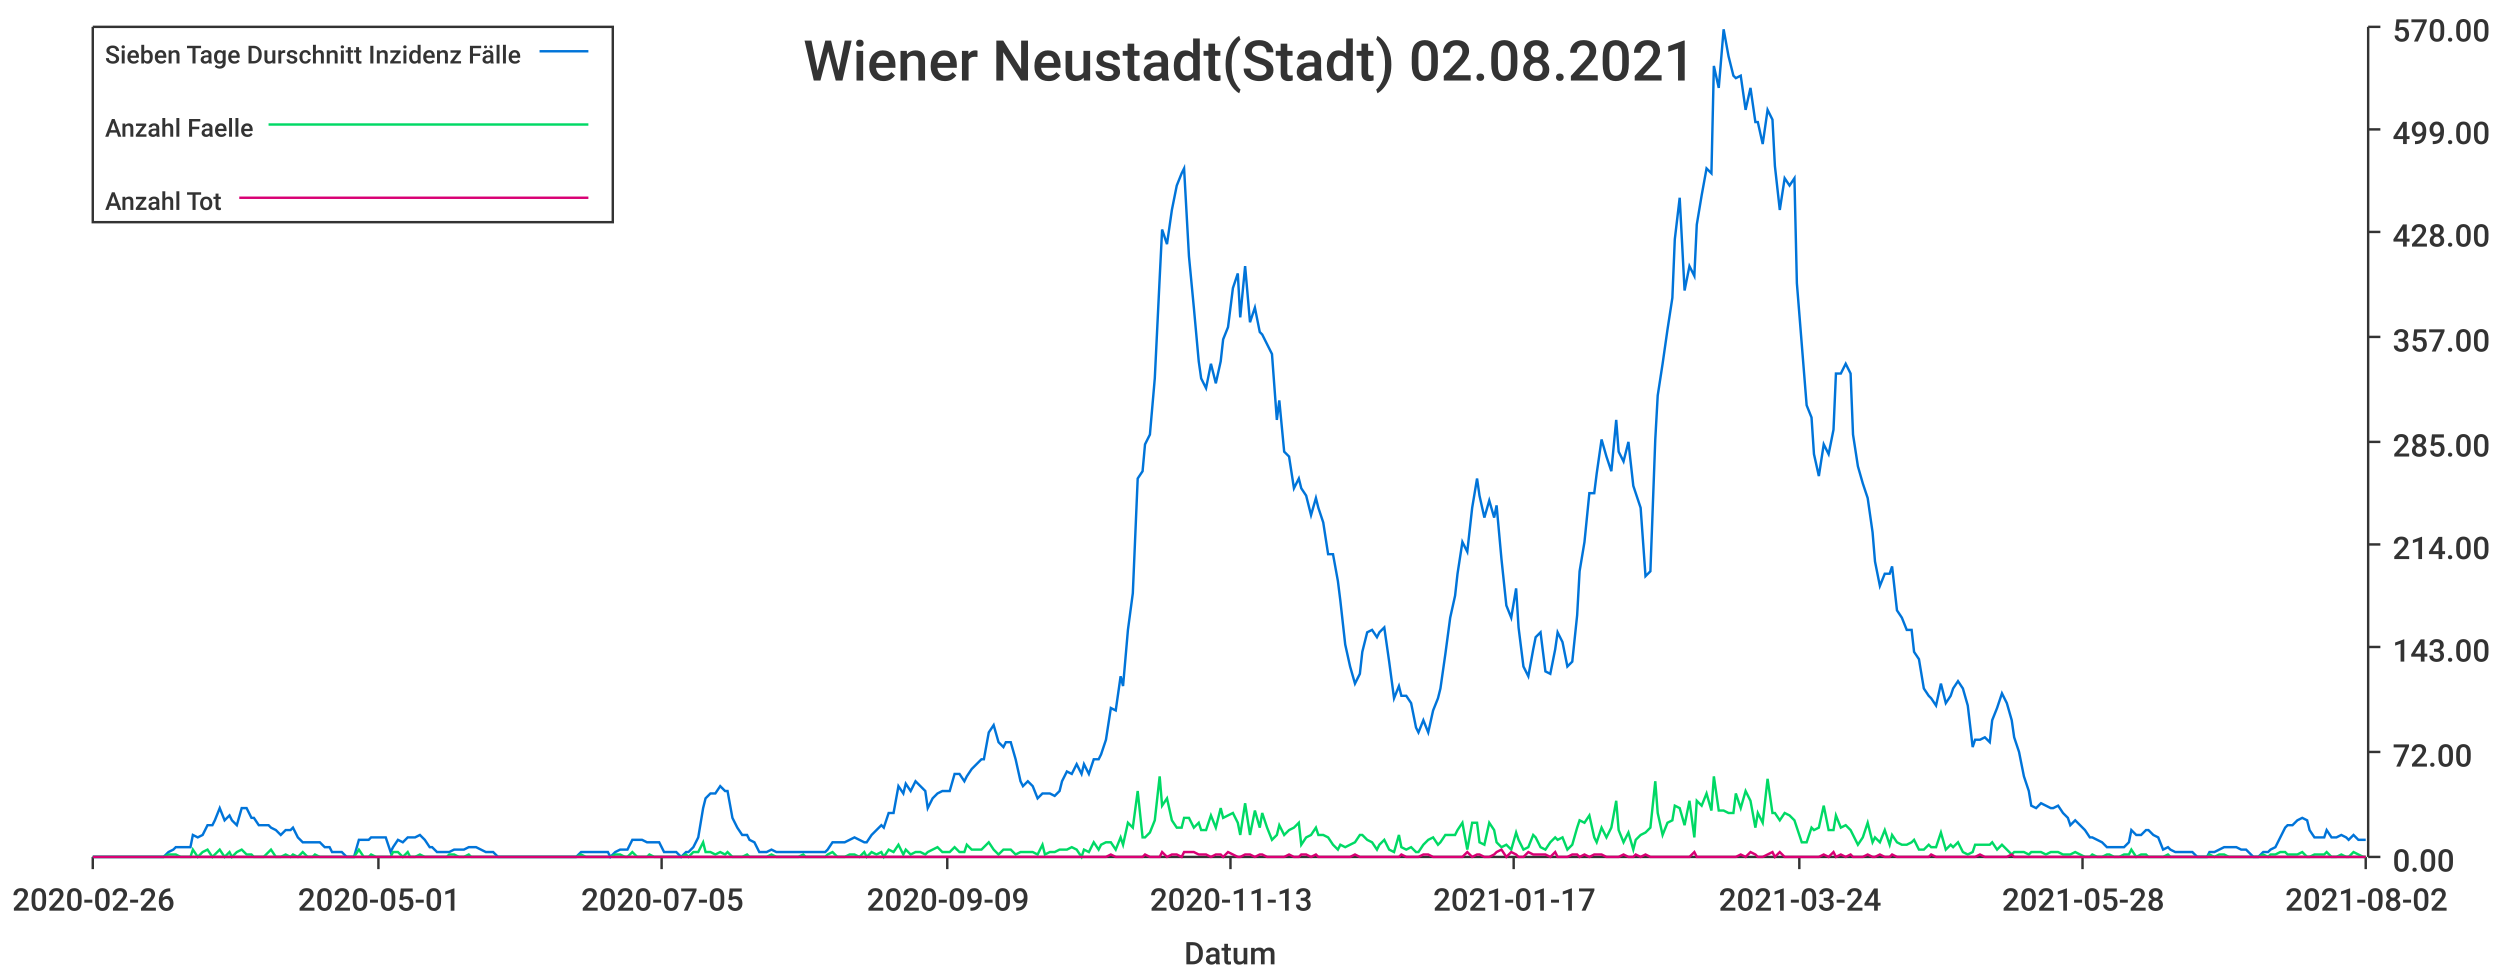
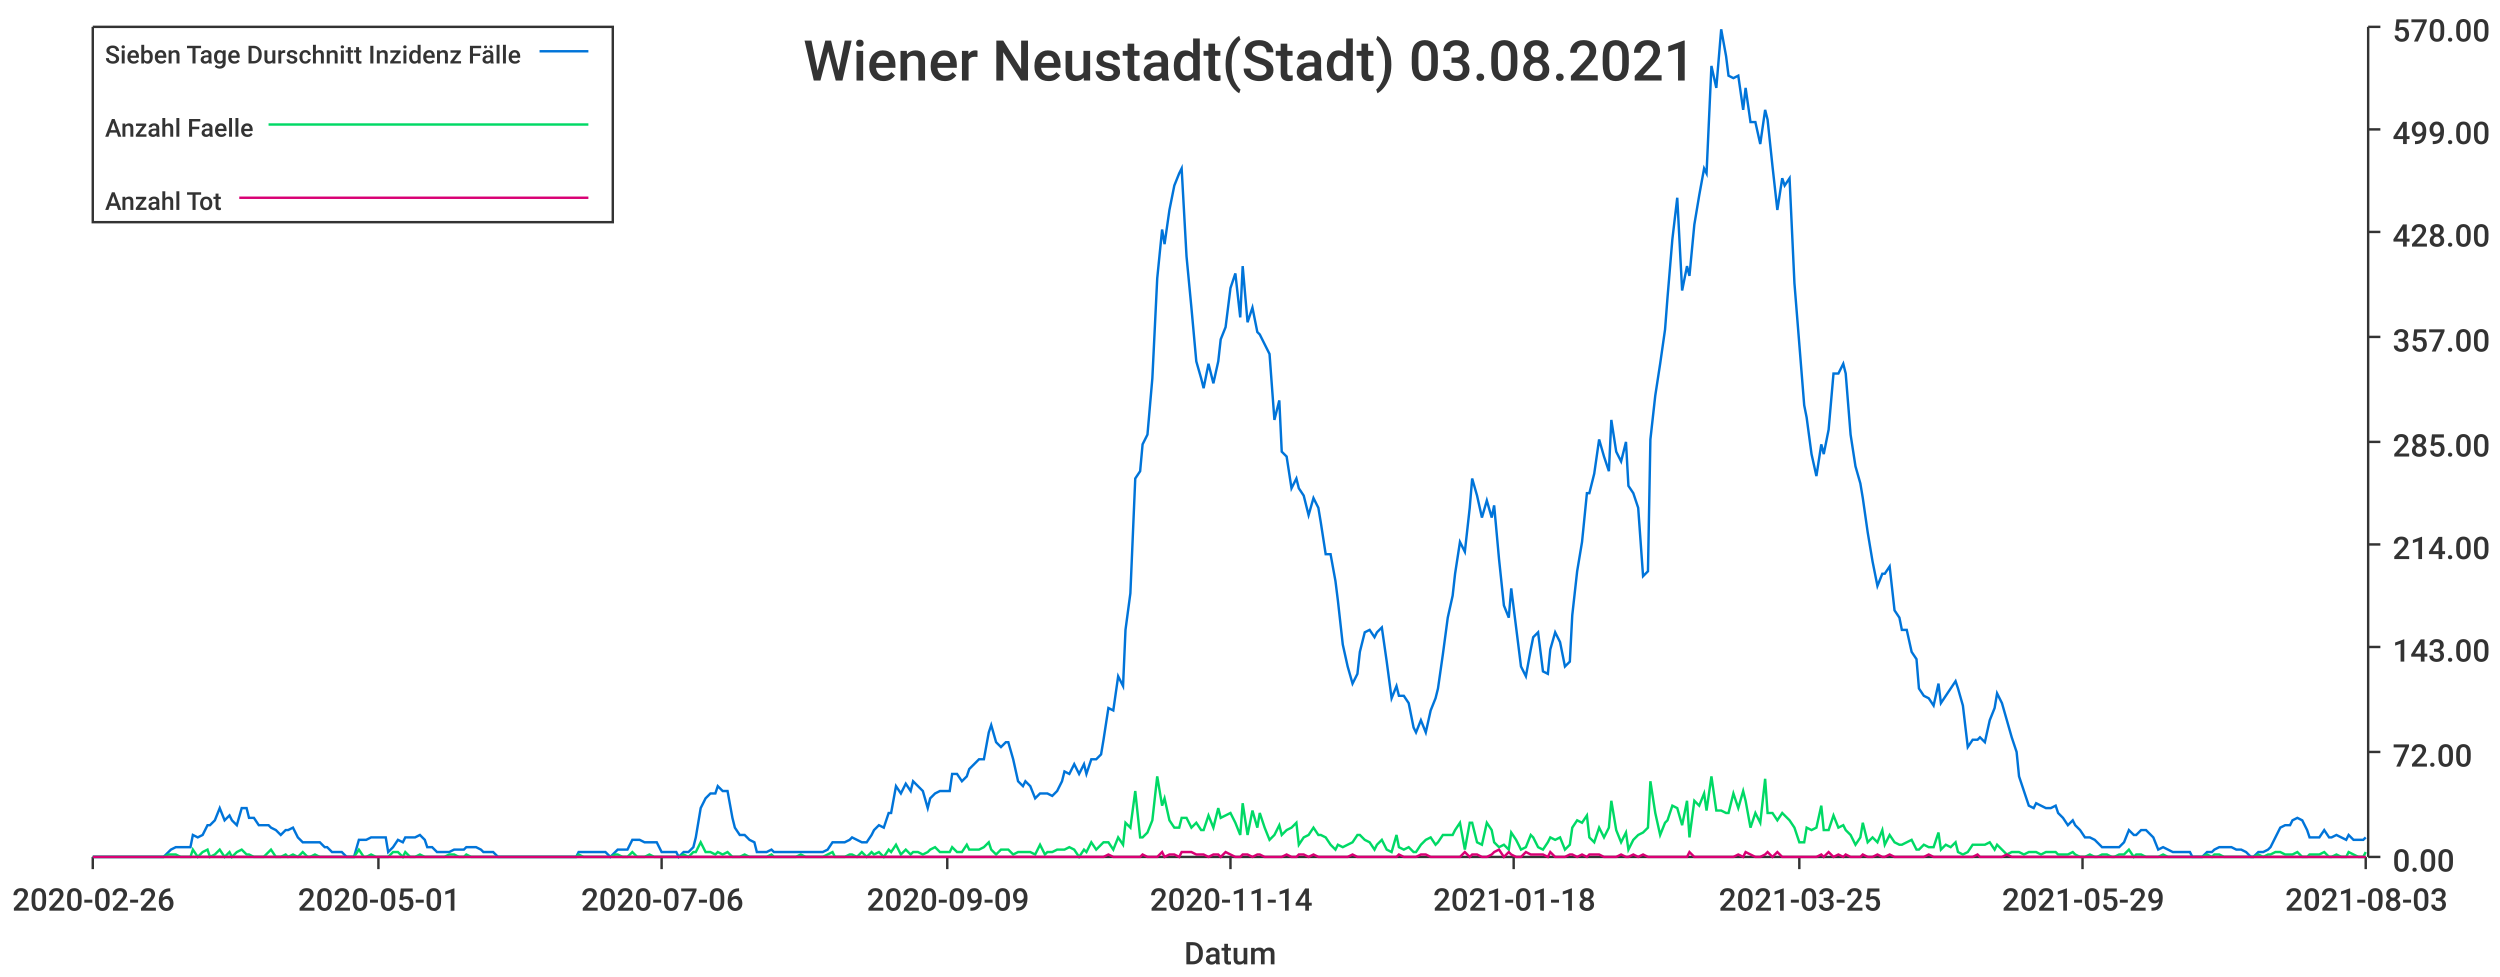
<svg xmlns="http://www.w3.org/2000/svg" width="1024" height="400">\n<path d="M 0 0 L 1024 0 L 1024 400 L 0 400 L 0 0" style="stroke-width:0;stroke:rgba(255,255,255,1.0);fill:rgba(255,255,255,1.0)" />
  <path d="M 38 11 L 969 11 L 969 351 L 38 351 L 38 11" style="stroke-width:0;stroke:rgba(255,255,255,1.0);fill:rgba(255,255,255,1.0)" />
  <path d="M 38 351 L 969 351" style="stroke-width:1;stroke:rgba(51,51,51,1.0);fill:none" />
  <path d="M 38 351 L 38 356" style="stroke-width:1;stroke:rgba(51,51,51,1.0);fill:none" />
  <text x="5" y="373" style="stroke-width:0;stroke:none;fill:rgba(51,51,51,1.0);font-size:12.8px;font-family:'Roboto Medium',sans-serif">2020-02-26</text>
  <path d="M 155 351 L 155 356" style="stroke-width:1;stroke:rgba(51,51,51,1.0);fill:none" />
  <text x="122" y="373" style="stroke-width:0;stroke:none;fill:rgba(51,51,51,1.0);font-size:12.8px;font-family:'Roboto Medium',sans-serif">2020-05-01</text>
  <path d="M 271 351 L 271 356" style="stroke-width:1;stroke:rgba(51,51,51,1.0);fill:none" />
-   <text x="238" y="373" style="stroke-width:0;stroke:none;fill:rgba(51,51,51,1.0);font-size:12.8px;font-family:'Roboto Medium',sans-serif">2020-07-05</text>
+   <text x="238" y="373" style="stroke-width:0;stroke:none;fill:rgba(51,51,51,1.0);font-size:12.8px;font-family:'Roboto Medium',sans-serif">2020-07-06</text>
  <path d="M 388 351 L 388 356" style="stroke-width:1;stroke:rgba(51,51,51,1.0);fill:none" />
  <text x="355" y="373" style="stroke-width:0;stroke:none;fill:rgba(51,51,51,1.0);font-size:12.8px;font-family:'Roboto Medium',sans-serif">2020-09-09</text>
  <path d="M 504 351 L 504 356" style="stroke-width:1;stroke:rgba(51,51,51,1.0);fill:none" />
-   <text x="471" y="373" style="stroke-width:0;stroke:none;fill:rgba(51,51,51,1.0);font-size:12.8px;font-family:'Roboto Medium',sans-serif">2020-11-13</text>
+   <text x="471" y="373" style="stroke-width:0;stroke:none;fill:rgba(51,51,51,1.0);font-size:12.8px;font-family:'Roboto Medium',sans-serif">2020-11-14</text>
  <path d="M 620 351 L 620 356" style="stroke-width:1;stroke:rgba(51,51,51,1.0);fill:none" />
-   <text x="587" y="373" style="stroke-width:0;stroke:none;fill:rgba(51,51,51,1.0);font-size:12.8px;font-family:'Roboto Medium',sans-serif">2021-01-17</text>
+   <text x="587" y="373" style="stroke-width:0;stroke:none;fill:rgba(51,51,51,1.0);font-size:12.8px;font-family:'Roboto Medium',sans-serif">2021-01-18</text>
  <path d="M 737 351 L 737 356" style="stroke-width:1;stroke:rgba(51,51,51,1.0);fill:none" />
-   <text x="704" y="373" style="stroke-width:0;stroke:none;fill:rgba(51,51,51,1.0);font-size:12.8px;font-family:'Roboto Medium',sans-serif">2021-03-24</text>
+   <text x="704" y="373" style="stroke-width:0;stroke:none;fill:rgba(51,51,51,1.0);font-size:12.8px;font-family:'Roboto Medium',sans-serif">2021-03-25</text>
  <path d="M 853 351 L 853 356" style="stroke-width:1;stroke:rgba(51,51,51,1.0);fill:none" />
-   <text x="820" y="373" style="stroke-width:0;stroke:none;fill:rgba(51,51,51,1.0);font-size:12.8px;font-family:'Roboto Medium',sans-serif">2021-05-28</text>
+   <text x="820" y="373" style="stroke-width:0;stroke:none;fill:rgba(51,51,51,1.0);font-size:12.8px;font-family:'Roboto Medium',sans-serif">2021-05-29</text>
  <path d="M 969 351 L 969 356" style="stroke-width:1;stroke:rgba(51,51,51,1.0);fill:none" />
-   <text x="936" y="373" style="stroke-width:0;stroke:none;fill:rgba(51,51,51,1.0);font-size:12.8px;font-family:'Roboto Medium',sans-serif">2021-08-02</text>
+   <text x="936" y="373" style="stroke-width:0;stroke:none;fill:rgba(51,51,51,1.0);font-size:12.8px;font-family:'Roboto Medium',sans-serif">2021-08-03</text>
  <text x="485" y="395" style="stroke-width:0;stroke:none;fill:rgba(51,51,51,1.0);font-size:12.8px;font-family:'Roboto Medium',sans-serif">Datum</text>
  <path d="M 970 351 L 970 11" style="stroke-width:1;stroke:rgba(51,51,51,1.0);fill:none" />
  <path d="M 970 351 L 975 351" style="stroke-width:1;stroke:rgba(51,51,51,1.0);fill:none" />
  <text x="980" y="357" style="stroke-width:0;stroke:none;fill:rgba(51,51,51,1.0);font-size:12.8px;font-family:'Roboto Medium',sans-serif">0.00</text>
  <path d="M 970 308 L 975 308" style="stroke-width:1;stroke:rgba(51,51,51,1.0);fill:none" />
  <text x="980" y="314" style="stroke-width:0;stroke:none;fill:rgba(51,51,51,1.0);font-size:12.8px;font-family:'Roboto Medium',sans-serif">72.00</text>
  <path d="M 970 265 L 975 265" style="stroke-width:1;stroke:rgba(51,51,51,1.0);fill:none" />
  <text x="980" y="271" style="stroke-width:0;stroke:none;fill:rgba(51,51,51,1.0);font-size:12.8px;font-family:'Roboto Medium',sans-serif">143.00</text>
  <path d="M 970 223 L 975 223" style="stroke-width:1;stroke:rgba(51,51,51,1.0);fill:none" />
  <text x="980" y="229" style="stroke-width:0;stroke:none;fill:rgba(51,51,51,1.0);font-size:12.8px;font-family:'Roboto Medium',sans-serif">214.00</text>
  <path d="M 970 181 L 975 181" style="stroke-width:1;stroke:rgba(51,51,51,1.0);fill:none" />
  <text x="980" y="187" style="stroke-width:0;stroke:none;fill:rgba(51,51,51,1.0);font-size:12.8px;font-family:'Roboto Medium',sans-serif">285.00</text>
  <path d="M 970 138 L 975 138" style="stroke-width:1;stroke:rgba(51,51,51,1.0);fill:none" />
  <text x="980" y="144" style="stroke-width:0;stroke:none;fill:rgba(51,51,51,1.0);font-size:12.8px;font-family:'Roboto Medium',sans-serif">357.00</text>
  <path d="M 970 95 L 975 95" style="stroke-width:1;stroke:rgba(51,51,51,1.0);fill:none" />
  <text x="980" y="101" style="stroke-width:0;stroke:none;fill:rgba(51,51,51,1.0);font-size:12.8px;font-family:'Roboto Medium',sans-serif">428.00</text>
  <path d="M 970 53 L 975 53" style="stroke-width:1;stroke:rgba(51,51,51,1.0);fill:none" />
  <text x="980" y="59" style="stroke-width:0;stroke:none;fill:rgba(51,51,51,1.0);font-size:12.8px;font-family:'Roboto Medium',sans-serif">499.00</text>
  <path d="M 970 11 L 975 11" style="stroke-width:1;stroke:rgba(51,51,51,1.0);fill:none" />
  <text x="980" y="17" style="stroke-width:0;stroke:none;fill:rgba(51,51,51,1.0);font-size:12.8px;font-family:'Roboto Medium',sans-serif">570.00</text>
-   <path d="M 38 351 L 40 351 L 42 351 L 44 351 L 46 351 L 47 351 L 49 351 L 51 351 L 53 351 L 55 351 L 56 351 L 58 351 L 60 351 L 62 351 L 63 351 L 65 351 L 67 351 L 69 349 L 71 348 L 72 347 L 74 347 L 76 347 L 78 347 L 79 342 L 81 343 L 83 342 L 85 338 L 87 338 L 88 336 L 90 331 L 92 336 L 94 334 L 95 336 L 97 338 L 99 331 L 101 331 L 103 335 L 104 335 L 106 338 L 108 338 L 110 338 L 111 339 L 113 340 L 115 342 L 117 340 L 119 340 L 120 339 L 122 343 L 124 345 L 126 345 L 128 345 L 129 345 L 131 345 L 133 347 L 135 347 L 136 349 L 138 349 L 140 349 L 142 351 L 144 351 L 145 351 L 147 344 L 149 344 L 151 344 L 152 343 L 154 343 L 156 343 L 158 343 L 160 349 L 161 347 L 163 344 L 165 345 L 167 343 L 168 343 L 170 343 L 172 342 L 174 344 L 176 347 L 177 347 L 179 349 L 181 349 L 183 349 L 184 349 L 186 348 L 188 348 L 190 348 L 192 347 L 193 347 L 195 347 L 197 348 L 199 349 L 200 349 L 202 349 L 204 351 L 206 351 L 208 351 L 209 351 L 211 351 L 213 351 L 215 351 L 217 351 L 218 351 L 220 351 L 222 351 L 224 351 L 225 351 L 227 351 L 229 351 L 231 351 L 233 351 L 234 351 L 236 351 L 238 349 L 240 349 L 241 349 L 243 349 L 245 349 L 247 349 L 249 349 L 250 351 L 252 349 L 254 348 L 256 348 L 257 348 L 259 344 L 261 344 L 263 344 L 265 345 L 266 345 L 268 345 L 270 345 L 272 349 L 273 349 L 275 349 L 277 349 L 279 351 L 281 349 L 282 349 L 284 347 L 286 343 L 288 331 L 289 327 L 291 325 L 293 325 L 295 322 L 297 324 L 298 324 L 300 335 L 302 339 L 304 342 L 306 342 L 307 344 L 309 345 L 311 349 L 313 349 L 314 349 L 316 348 L 318 349 L 320 349 L 322 349 L 323 349 L 325 349 L 327 349 L 329 349 L 330 349 L 332 349 L 334 349 L 336 349 L 338 349 L 339 348 L 341 345 L 343 345 L 345 345 L 346 345 L 348 344 L 350 343 L 352 344 L 354 345 L 355 345 L 357 342 L 359 340 L 361 338 L 362 339 L 364 333 L 366 333 L 368 322 L 370 325 L 371 321 L 373 324 L 375 320 L 377 322 L 379 324 L 380 331 L 382 327 L 384 325 L 386 324 L 387 324 L 389 324 L 391 317 L 393 317 L 395 320 L 396 318 L 398 315 L 400 313 L 402 311 L 403 311 L 405 300 L 407 297 L 409 304 L 411 306 L 412 304 L 414 304 L 416 311 L 418 320 L 419 322 L 421 320 L 423 322 L 425 327 L 427 325 L 428 325 L 430 325 L 432 326 L 434 324 L 435 320 L 437 316 L 439 317 L 441 313 L 443 317 L 444 313 L 446 317 L 448 311 L 450 311 L 451 309 L 453 303 L 455 290 L 457 291 L 459 277 L 460 281 L 462 258 L 464 243 L 466 196 L 468 193 L 469 182 L 471 178 L 473 155 L 475 114 L 476 94 L 478 100 L 480 86 L 482 76 L 484 71 L 485 69 L 487 105 L 489 126 L 491 148 L 492 155 L 494 159 L 496 149 L 498 157 L 500 148 L 501 139 L 503 134 L 505 118 L 507 112 L 508 130 L 510 109 L 512 132 L 514 126 L 516 136 L 517 137 L 519 141 L 521 145 L 523 172 L 524 164 L 526 185 L 528 187 L 530 200 L 532 196 L 533 200 L 535 203 L 537 211 L 539 204 L 540 208 L 542 214 L 544 227 L 546 227 L 548 238 L 549 246 L 551 264 L 553 273 L 555 280 L 557 276 L 558 267 L 560 259 L 562 258 L 564 261 L 565 259 L 567 257 L 569 271 L 571 286 L 573 281 L 574 285 L 576 285 L 578 288 L 580 298 L 581 300 L 583 295 L 585 300 L 587 291 L 589 286 L 590 282 L 592 268 L 594 253 L 596 244 L 597 235 L 599 222 L 601 226 L 603 208 L 605 196 L 606 203 L 608 212 L 610 205 L 612 212 L 613 207 L 615 229 L 617 248 L 619 253 L 621 241 L 622 257 L 624 273 L 626 277 L 628 266 L 629 261 L 631 259 L 633 275 L 635 276 L 637 266 L 638 259 L 640 263 L 642 273 L 644 271 L 646 252 L 647 234 L 649 222 L 651 202 L 653 202 L 654 194 L 656 180 L 658 187 L 660 193 L 662 172 L 663 185 L 665 189 L 667 181 L 669 199 L 670 202 L 672 208 L 674 236 L 676 234 L 678 180 L 679 162 L 681 149 L 683 135 L 685 122 L 686 98 L 688 81 L 690 119 L 692 109 L 694 113 L 695 92 L 697 80 L 699 69 L 701 71 L 702 27 L 704 36 L 706 12 L 708 23 L 710 31 L 711 32 L 713 31 L 715 45 L 717 36 L 719 50 L 720 50 L 722 59 L 724 45 L 726 49 L 727 68 L 729 86 L 731 73 L 733 76 L 735 73 L 736 116 L 738 141 L 740 166 L 742 171 L 743 186 L 745 195 L 747 182 L 749 186 L 751 176 L 752 153 L 754 153 L 756 149 L 758 153 L 759 178 L 761 191 L 763 198 L 765 204 L 767 218 L 768 230 L 770 240 L 772 235 L 774 235 L 775 232 L 777 250 L 779 253 L 781 258 L 783 258 L 784 267 L 786 270 L 788 282 L 790 285 L 791 286 L 793 289 L 795 280 L 797 288 L 799 285 L 800 282 L 802 279 L 804 282 L 806 289 L 808 306 L 809 303 L 811 303 L 813 302 L 815 304 L 816 295 L 818 290 L 820 284 L 822 288 L 824 295 L 825 302 L 827 308 L 829 318 L 831 324 L 832 330 L 834 331 L 836 329 L 838 330 L 840 331 L 841 331 L 843 330 L 845 333 L 847 335 L 848 338 L 850 336 L 852 338 L 854 340 L 856 343 L 857 343 L 859 344 L 861 345 L 863 347 L 864 347 L 866 347 L 868 347 L 870 347 L 872 345 L 873 340 L 875 342 L 877 342 L 879 340 L 880 340 L 882 342 L 884 343 L 886 348 L 888 347 L 889 348 L 891 349 L 893 349 L 895 349 L 897 349 L 898 349 L 900 351 L 902 351 L 904 351 L 905 349 L 907 349 L 909 348 L 911 347 L 913 347 L 914 347 L 916 347 L 918 348 L 920 348 L 921 349 L 923 351 L 925 351 L 927 349 L 929 349 L 930 348 L 932 347 L 934 343 L 936 339 L 937 338 L 939 338 L 941 336 L 943 335 L 945 336 L 946 340 L 948 343 L 950 343 L 952 343 L 953 340 L 955 343 L 957 343 L 959 342 L 961 343 L 962 344 L 964 342 L 966 344 L 968 344 L 969 344" style="stroke-width:1;stroke:rgba(0,116,217,1.0);fill:none" />
-   <path d="M 38 351 L 40 351 L 42 351 L 44 351 L 46 351 L 47 351 L 49 351 L 51 351 L 53 351 L 55 351 L 56 351 L 58 351 L 60 351 L 62 351 L 63 351 L 65 351 L 67 351 L 69 350 L 71 350 L 72 350 L 74 351 L 76 351 L 78 351 L 79 348 L 81 351 L 83 349 L 85 348 L 87 351 L 88 350 L 90 348 L 92 351 L 94 349 L 95 351 L 97 349 L 99 348 L 101 350 L 103 350 L 104 351 L 106 351 L 108 351 L 110 349 L 111 348 L 113 351 L 115 351 L 117 350 L 119 351 L 120 350 L 122 351 L 124 349 L 126 351 L 128 351 L 129 350 L 131 351 L 133 351 L 135 351 L 136 351 L 138 351 L 140 351 L 142 351 L 144 351 L 145 351 L 147 348 L 149 351 L 151 351 L 152 350 L 154 351 L 156 351 L 158 351 L 160 351 L 161 349 L 163 349 L 165 351 L 167 349 L 168 351 L 170 351 L 172 350 L 174 351 L 176 351 L 177 351 L 179 351 L 181 351 L 183 351 L 184 350 L 186 350 L 188 351 L 190 351 L 192 350 L 193 351 L 195 351 L 197 351 L 199 351 L 200 351 L 202 351 L 204 351 L 206 351 L 208 351 L 209 351 L 211 351 L 213 351 L 215 351 L 217 351 L 218 351 L 220 351 L 222 351 L 224 351 L 225 351 L 227 351 L 229 351 L 231 351 L 233 351 L 234 351 L 236 351 L 238 350 L 240 351 L 241 351 L 243 351 L 245 351 L 247 351 L 249 351 L 250 351 L 252 350 L 254 350 L 256 351 L 257 351 L 259 349 L 261 351 L 263 351 L 265 351 L 266 350 L 268 351 L 270 351 L 272 351 L 273 351 L 275 351 L 277 351 L 279 351 L 281 350 L 282 351 L 284 349 L 286 349 L 288 345 L 289 349 L 291 349 L 293 350 L 295 349 L 297 350 L 298 349 L 300 351 L 302 351 L 304 351 L 306 350 L 307 351 L 309 351 L 311 351 L 313 351 L 314 351 L 316 350 L 318 351 L 320 351 L 322 351 L 323 351 L 325 351 L 327 351 L 329 350 L 330 351 L 332 351 L 334 351 L 336 351 L 338 351 L 339 350 L 341 349 L 343 351 L 345 351 L 346 351 L 348 350 L 350 350 L 352 351 L 354 349 L 355 351 L 357 349 L 359 350 L 361 349 L 362 351 L 364 348 L 366 349 L 368 346 L 370 350 L 371 348 L 373 350 L 375 349 L 377 349 L 379 350 L 380 349 L 382 348 L 384 347 L 386 349 L 387 349 L 389 349 L 391 347 L 393 349 L 395 349 L 396 346 L 398 348 L 400 348 L 402 348 L 403 347 L 405 345 L 407 348 L 409 350 L 411 348 L 412 348 L 414 348 L 416 350 L 418 349 L 419 349 L 421 349 L 423 349 L 425 350 L 427 346 L 428 350 L 430 349 L 432 349 L 434 348 L 435 348 L 437 348 L 439 347 L 441 348 L 443 351 L 444 348 L 446 349 L 448 345 L 450 348 L 451 346 L 453 345 L 455 345 L 457 348 L 459 343 L 460 346 L 462 337 L 464 339 L 466 324 L 468 343 L 469 343 L 471 341 L 473 336 L 475 318 L 476 330 L 478 327 L 480 336 L 482 339 L 484 339 L 485 335 L 487 335 L 489 339 L 491 337 L 492 340 L 494 340 L 496 334 L 498 339 L 500 331 L 501 335 L 503 334 L 505 333 L 507 337 L 508 342 L 510 329 L 512 342 L 514 332 L 516 339 L 517 333 L 519 339 L 521 344 L 523 342 L 524 338 L 526 342 L 528 340 L 530 339 L 532 337 L 533 346 L 535 343 L 537 342 L 539 339 L 540 342 L 542 342 L 544 343 L 546 346 L 548 348 L 549 346 L 551 347 L 553 346 L 555 345 L 557 342 L 558 342 L 560 344 L 562 345 L 564 348 L 565 346 L 567 344 L 569 348 L 571 349 L 573 342 L 574 347 L 576 348 L 578 347 L 580 349 L 581 349 L 583 346 L 585 344 L 587 343 L 589 346 L 590 345 L 592 342 L 594 342 L 596 342 L 597 340 L 599 337 L 601 348 L 603 337 L 605 337 L 606 345 L 608 346 L 610 337 L 612 340 L 613 345 L 615 347 L 617 346 L 619 348 L 621 341 L 622 344 L 624 348 L 626 347 L 628 342 L 629 343 L 631 347 L 633 348 L 635 345 L 637 343 L 638 344 L 640 343 L 642 348 L 644 346 L 646 339 L 647 336 L 649 337 L 651 334 L 653 343 L 654 345 L 656 339 L 658 343 L 660 339 L 662 328 L 663 340 L 665 345 L 667 341 L 669 348 L 670 344 L 672 342 L 674 341 L 676 339 L 678 320 L 679 333 L 681 342 L 683 337 L 685 336 L 686 330 L 688 331 L 690 338 L 692 328 L 694 343 L 695 328 L 697 330 L 699 325 L 701 332 L 702 318 L 704 332 L 706 332 L 708 333 L 710 333 L 711 325 L 713 331 L 715 324 L 717 328 L 719 339 L 720 333 L 722 337 L 724 319 L 726 333 L 727 333 L 729 336 L 731 333 L 733 334 L 735 336 L 736 339 L 738 345 L 740 345 L 742 339 L 743 340 L 745 339 L 747 330 L 749 340 L 751 340 L 752 334 L 754 339 L 756 338 L 758 340 L 759 342 L 761 346 L 763 343 L 765 337 L 767 345 L 768 343 L 770 345 L 772 340 L 774 346 L 775 342 L 777 345 L 779 346 L 781 346 L 783 345 L 784 344 L 786 348 L 788 348 L 790 346 L 791 347 L 793 347 L 795 341 L 797 348 L 799 346 L 800 347 L 802 345 L 804 349 L 806 350 L 808 349 L 809 346 L 811 346 L 813 346 L 815 346 L 816 345 L 818 348 L 820 346 L 822 348 L 824 350 L 825 349 L 827 349 L 829 349 L 831 350 L 832 349 L 834 349 L 836 349 L 838 350 L 840 349 L 841 349 L 843 349 L 845 350 L 847 350 L 848 350 L 850 349 L 852 350 L 854 351 L 856 351 L 857 350 L 859 351 L 861 351 L 863 350 L 864 350 L 866 351 L 868 351 L 870 350 L 872 350 L 873 348 L 875 351 L 877 350 L 879 350 L 880 351 L 882 351 L 884 351 L 886 351 L 888 350 L 889 351 L 891 351 L 893 351 L 895 351 L 897 351 L 898 351 L 900 351 L 902 351 L 904 351 L 905 350 L 907 351 L 909 350 L 911 350 L 913 351 L 914 351 L 916 351 L 918 351 L 920 351 L 921 351 L 923 351 L 925 351 L 927 350 L 929 351 L 930 350 L 932 350 L 934 349 L 936 349 L 937 350 L 939 350 L 941 350 L 943 349 L 945 351 L 946 351 L 948 350 L 950 350 L 952 350 L 953 349 L 955 351 L 957 351 L 959 350 L 961 351 L 962 351 L 964 349 L 966 350 L 968 351 L 969 351" style="stroke-width:1;stroke:rgba(0,217,101,1.0);fill:none" />
-   <path d="M 38 351 L 40 351 L 42 351 L 44 351 L 46 351 L 47 351 L 49 351 L 51 351 L 53 351 L 55 351 L 56 351 L 58 351 L 60 351 L 62 351 L 63 351 L 65 351 L 67 351 L 69 351 L 71 351 L 72 351 L 74 351 L 76 351 L 78 351 L 79 351 L 81 351 L 83 351 L 85 351 L 87 351 L 88 351 L 90 351 L 92 351 L 94 351 L 95 351 L 97 351 L 99 351 L 101 351 L 103 351 L 104 351 L 106 351 L 108 351 L 110 351 L 111 351 L 113 351 L 115 351 L 117 351 L 119 351 L 120 351 L 122 351 L 124 351 L 126 351 L 128 351 L 129 351 L 131 351 L 133 351 L 135 351 L 136 351 L 138 351 L 140 351 L 142 351 L 144 351 L 145 351 L 147 351 L 149 351 L 151 351 L 152 351 L 154 351 L 156 351 L 158 351 L 160 351 L 161 351 L 163 351 L 165 351 L 167 351 L 168 351 L 170 351 L 172 351 L 174 351 L 176 351 L 177 351 L 179 351 L 181 351 L 183 351 L 184 351 L 186 351 L 188 351 L 190 351 L 192 351 L 193 351 L 195 351 L 197 351 L 199 351 L 200 351 L 202 351 L 204 351 L 206 351 L 208 351 L 209 351 L 211 351 L 213 351 L 215 351 L 217 351 L 218 351 L 220 351 L 222 351 L 224 351 L 225 351 L 227 351 L 229 351 L 231 351 L 233 351 L 234 351 L 236 351 L 238 351 L 240 351 L 241 351 L 243 351 L 245 351 L 247 351 L 249 351 L 250 351 L 252 351 L 254 351 L 256 351 L 257 351 L 259 351 L 261 351 L 263 351 L 265 351 L 266 351 L 268 351 L 270 351 L 272 351 L 273 351 L 275 351 L 277 351 L 279 351 L 281 351 L 282 351 L 284 351 L 286 351 L 288 351 L 289 351 L 291 351 L 293 351 L 295 351 L 297 351 L 298 351 L 300 351 L 302 351 L 304 351 L 306 351 L 307 351 L 309 351 L 311 351 L 313 351 L 314 351 L 316 351 L 318 351 L 320 351 L 322 351 L 323 351 L 325 351 L 327 351 L 329 351 L 330 351 L 332 351 L 334 351 L 336 351 L 338 351 L 339 351 L 341 351 L 343 351 L 345 351 L 346 351 L 348 351 L 350 351 L 352 351 L 354 351 L 355 351 L 357 351 L 359 351 L 361 351 L 362 351 L 364 351 L 366 351 L 368 351 L 370 351 L 371 351 L 373 351 L 375 351 L 377 351 L 379 351 L 380 351 L 382 351 L 384 351 L 386 351 L 387 351 L 389 351 L 391 351 L 393 351 L 395 351 L 396 351 L 398 351 L 400 351 L 402 351 L 403 351 L 405 351 L 407 351 L 409 351 L 411 351 L 412 351 L 414 351 L 416 351 L 418 351 L 419 351 L 421 351 L 423 351 L 425 351 L 427 351 L 428 351 L 430 351 L 432 351 L 434 351 L 435 351 L 437 351 L 439 351 L 441 351 L 443 351 L 444 351 L 446 351 L 448 351 L 450 351 L 451 351 L 453 351 L 455 350 L 457 351 L 459 351 L 460 351 L 462 351 L 464 351 L 466 351 L 468 351 L 469 350 L 471 351 L 473 351 L 475 351 L 476 349 L 478 351 L 480 350 L 482 350 L 484 351 L 485 349 L 487 349 L 489 349 L 491 350 L 492 350 L 494 350 L 496 351 L 498 350 L 500 350 L 501 351 L 503 349 L 505 350 L 507 351 L 508 351 L 510 350 L 512 350 L 514 351 L 516 350 L 517 350 L 519 351 L 521 351 L 523 351 L 524 351 L 526 351 L 528 350 L 530 351 L 532 351 L 533 350 L 535 350 L 537 351 L 539 350 L 540 351 L 542 351 L 544 351 L 546 351 L 548 351 L 549 351 L 551 351 L 553 351 L 555 350 L 557 351 L 558 351 L 560 351 L 562 351 L 564 351 L 565 351 L 567 351 L 569 351 L 571 351 L 573 351 L 574 350 L 576 351 L 578 351 L 580 351 L 581 351 L 583 350 L 585 350 L 587 351 L 589 351 L 590 351 L 592 351 L 594 351 L 596 351 L 597 351 L 599 351 L 601 349 L 603 351 L 605 350 L 606 350 L 608 351 L 610 351 L 612 350 L 613 349 L 615 348 L 617 351 L 619 349 L 621 350 L 622 351 L 624 351 L 626 349 L 628 350 L 629 350 L 631 350 L 633 350 L 635 351 L 637 349 L 638 351 L 640 351 L 642 351 L 644 350 L 646 350 L 647 351 L 649 350 L 651 351 L 653 350 L 654 350 L 656 350 L 658 351 L 660 351 L 662 351 L 663 351 L 665 350 L 667 351 L 669 351 L 670 350 L 672 351 L 674 350 L 676 351 L 678 351 L 679 351 L 681 351 L 683 351 L 685 351 L 686 351 L 688 351 L 690 351 L 692 351 L 694 349 L 695 351 L 697 351 L 699 351 L 701 351 L 702 351 L 704 351 L 706 351 L 708 351 L 710 351 L 711 351 L 713 350 L 715 351 L 717 349 L 719 350 L 720 351 L 722 351 L 724 350 L 726 349 L 727 351 L 729 349 L 731 351 L 733 351 L 735 351 L 736 351 L 738 351 L 740 351 L 742 351 L 743 351 L 745 351 L 747 350 L 749 351 L 751 349 L 752 351 L 754 350 L 756 351 L 758 350 L 759 351 L 761 351 L 763 351 L 765 350 L 767 351 L 768 351 L 770 350 L 772 351 L 774 351 L 775 350 L 777 351 L 779 351 L 781 351 L 783 351 L 784 351 L 786 351 L 788 351 L 790 351 L 791 350 L 793 351 L 795 351 L 797 351 L 799 351 L 800 351 L 802 351 L 804 351 L 806 351 L 808 351 L 809 351 L 811 350 L 813 351 L 815 351 L 816 351 L 818 351 L 820 351 L 822 351 L 824 350 L 825 351 L 827 351 L 829 351 L 831 351 L 832 351 L 834 351 L 836 351 L 838 351 L 840 351 L 841 351 L 843 351 L 845 351 L 847 351 L 848 351 L 850 351 L 852 351 L 854 351 L 856 351 L 857 351 L 859 351 L 861 351 L 863 351 L 864 351 L 866 351 L 868 351 L 870 351 L 872 351 L 873 351 L 875 351 L 877 351 L 879 351 L 880 351 L 882 351 L 884 351 L 886 351 L 888 351 L 889 351 L 891 351 L 893 351 L 895 351 L 897 351 L 898 351 L 900 351 L 902 351 L 904 351 L 905 351 L 907 351 L 909 351 L 911 351 L 913 351 L 914 351 L 916 351 L 918 351 L 920 351 L 921 351 L 923 351 L 925 351 L 927 351 L 929 351 L 930 351 L 932 351 L 934 351 L 936 351 L 937 351 L 939 351 L 941 351 L 943 351 L 945 351 L 946 351 L 948 351 L 950 351 L 952 351 L 953 351 L 955 351 L 957 351 L 959 351 L 961 351 L 962 351 L 964 351 L 966 351 L 968 351 L 969 351" style="stroke-width:1;stroke:rgba(217,0,116,1.0);fill:none" />
-   <text x="329" y="33" style="stroke-width:0;stroke:none;fill:rgba(51,51,51,1.0);font-size:23.0px;font-family:'Roboto Medium',sans-serif">Wiener Neustadt(Stadt) 02.08.2021</text>
+   <path d="M 38 351 L 40 351 L 42 351 L 44 351 L 46 351 L 47 351 L 49 351 L 51 351 L 53 351 L 54 351 L 56 351 L 58 351 L 60 351 L 62 351 L 63 351 L 65 351 L 67 351 L 69 349 L 70 348 L 72 347 L 74 347 L 76 347 L 78 347 L 79 342 L 81 343 L 83 342 L 85 338 L 86 338 L 88 336 L 90 331 L 92 336 L 94 334 L 95 336 L 97 338 L 99 331 L 101 331 L 102 335 L 104 335 L 106 338 L 108 338 L 110 338 L 111 339 L 113 340 L 115 342 L 117 340 L 118 340 L 120 339 L 122 343 L 124 345 L 126 345 L 127 345 L 129 345 L 131 345 L 133 347 L 134 347 L 136 349 L 138 349 L 140 349 L 142 351 L 143 351 L 145 351 L 147 344 L 149 344 L 150 344 L 152 343 L 154 343 L 156 343 L 158 343 L 159 349 L 161 347 L 163 344 L 165 345 L 166 343 L 168 343 L 170 343 L 172 342 L 174 344 L 175 347 L 177 347 L 179 349 L 181 349 L 182 349 L 184 349 L 186 348 L 188 348 L 190 348 L 191 347 L 193 347 L 195 347 L 197 348 L 198 349 L 200 349 L 202 349 L 204 351 L 206 351 L 207 351 L 209 351 L 211 351 L 213 351 L 214 351 L 216 351 L 218 351 L 220 351 L 222 351 L 223 351 L 225 351 L 227 351 L 229 351 L 230 351 L 232 351 L 234 351 L 236 351 L 237 349 L 239 349 L 241 349 L 243 349 L 245 349 L 246 349 L 248 349 L 250 351 L 252 349 L 253 348 L 255 348 L 257 348 L 259 344 L 261 344 L 262 344 L 264 345 L 266 345 L 268 345 L 269 345 L 271 349 L 273 349 L 275 349 L 277 349 L 278 351 L 280 349 L 282 349 L 284 347 L 285 343 L 287 331 L 289 327 L 291 325 L 293 325 L 294 322 L 296 324 L 298 324 L 300 335 L 301 339 L 303 342 L 305 342 L 307 344 L 309 345 L 310 349 L 312 349 L 314 349 L 316 348 L 317 349 L 319 349 L 321 349 L 323 349 L 325 349 L 326 349 L 328 349 L 330 349 L 332 349 L 333 349 L 335 349 L 337 349 L 339 348 L 341 345 L 342 345 L 344 345 L 346 345 L 348 344 L 349 343 L 351 344 L 353 345 L 355 345 L 357 342 L 358 340 L 360 338 L 362 339 L 364 333 L 365 333 L 367 322 L 369 325 L 371 321 L 373 324 L 374 320 L 376 322 L 378 324 L 380 331 L 381 327 L 383 325 L 385 324 L 387 324 L 389 324 L 390 317 L 392 317 L 394 320 L 396 318 L 397 315 L 399 313 L 401 311 L 403 311 L 405 300 L 406 297 L 408 304 L 410 306 L 412 304 L 413 304 L 415 311 L 417 320 L 419 322 L 420 320 L 422 322 L 424 327 L 426 325 L 428 325 L 429 325 L 431 326 L 433 324 L 435 320 L 436 316 L 438 317 L 440 313 L 442 317 L 444 313 L 445 317 L 447 311 L 449 311 L 451 309 L 452 303 L 454 290 L 456 291 L 458 277 L 460 281 L 461 258 L 463 243 L 465 196 L 467 193 L 468 182 L 470 178 L 472 155 L 474 114 L 476 94 L 477 100 L 479 86 L 481 76 L 483 71 L 484 69 L 486 105 L 488 126 L 490 148 L 492 155 L 493 159 L 495 149 L 497 157 L 499 148 L 500 139 L 502 134 L 504 118 L 506 112 L 508 130 L 509 109 L 511 132 L 513 126 L 515 136 L 516 137 L 518 141 L 520 145 L 522 172 L 524 164 L 525 185 L 527 187 L 529 200 L 531 196 L 532 200 L 534 203 L 536 211 L 538 204 L 540 208 L 541 214 L 543 227 L 545 227 L 547 238 L 548 246 L 550 264 L 552 273 L 554 280 L 556 276 L 557 267 L 559 259 L 561 258 L 563 261 L 564 259 L 566 257 L 568 271 L 570 286 L 572 281 L 573 285 L 575 285 L 577 288 L 579 298 L 580 300 L 582 295 L 584 300 L 586 291 L 588 286 L 589 282 L 591 268 L 593 253 L 595 244 L 596 235 L 598 222 L 600 226 L 602 208 L 603 196 L 605 203 L 607 212 L 609 205 L 611 212 L 612 207 L 614 229 L 616 248 L 618 253 L 619 241 L 621 257 L 623 273 L 625 277 L 627 266 L 628 261 L 630 259 L 632 275 L 634 276 L 635 266 L 637 259 L 639 263 L 641 273 L 643 271 L 644 252 L 646 234 L 648 222 L 650 202 L 651 202 L 653 194 L 655 180 L 657 187 L 659 193 L 660 172 L 662 185 L 664 189 L 666 181 L 667 199 L 669 202 L 671 208 L 673 236 L 675 234 L 676 180 L 678 162 L 680 149 L 682 135 L 683 122 L 685 98 L 687 81 L 689 119 L 691 109 L 692 113 L 694 92 L 696 80 L 698 69 L 699 71 L 701 27 L 703 36 L 705 12 L 707 23 L 708 31 L 710 32 L 712 31 L 714 45 L 715 36 L 717 50 L 719 50 L 721 59 L 723 45 L 724 49 L 726 68 L 728 86 L 730 73 L 731 76 L 733 73 L 735 116 L 737 141 L 739 166 L 740 171 L 742 186 L 744 195 L 746 182 L 747 186 L 749 176 L 751 153 L 753 153 L 755 149 L 756 153 L 758 178 L 760 191 L 762 198 L 763 204 L 765 218 L 767 230 L 769 240 L 771 235 L 772 235 L 774 232 L 776 250 L 778 253 L 779 258 L 781 258 L 783 267 L 785 270 L 786 282 L 788 285 L 790 286 L 792 289 L 794 280 L 795 288 L 797 285 L 799 282 L 801 279 L 802 282 L 804 289 L 806 306 L 808 303 L 810 303 L 811 302 L 813 304 L 815 295 L 817 290 L 818 284 L 820 288 L 822 295 L 824 302 L 826 308 L 827 318 L 829 324 L 831 330 L 833 331 L 834 329 L 836 330 L 838 331 L 840 331 L 842 330 L 843 333 L 845 335 L 847 338 L 849 336 L 850 338 L 852 340 L 854 343 L 856 343 L 858 344 L 859 345 L 861 347 L 863 347 L 865 347 L 866 347 L 868 347 L 870 345 L 872 340 L 874 342 L 875 342 L 877 340 L 879 340 L 881 342 L 882 343 L 884 348 L 886 347 L 888 348 L 890 349 L 891 349 L 893 349 L 895 349 L 897 349 L 898 351 L 900 351 L 902 351 L 904 349 L 906 349 L 907 348 L 909 347 L 911 347 L 913 347 L 914 347 L 916 348 L 918 348 L 920 349 L 922 351 L 923 351 L 925 349 L 927 349 L 929 348 L 930 347 L 932 343 L 934 339 L 936 338 L 938 338 L 939 336 L 941 335 L 943 336 L 945 340 L 946 343 L 948 343 L 950 343 L 952 340 L 954 343 L 955 343 L 957 342 L 959 343 L 961 344 L 962 342 L 964 344 L 966 344 L 968 344 L 969 343" style="stroke-width:1;stroke:rgba(0,116,217,1.0);fill:none" />
+   <path d="M 38 351 L 40 351 L 42 351 L 44 351 L 46 351 L 47 351 L 49 351 L 51 351 L 53 351 L 54 351 L 56 351 L 58 351 L 60 351 L 62 351 L 63 351 L 65 351 L 67 351 L 69 350 L 70 350 L 72 350 L 74 351 L 76 351 L 78 351 L 79 348 L 81 351 L 83 349 L 85 348 L 86 351 L 88 350 L 90 348 L 92 351 L 94 349 L 95 351 L 97 349 L 99 348 L 101 350 L 102 350 L 104 351 L 106 351 L 108 351 L 110 349 L 111 348 L 113 351 L 115 351 L 117 350 L 118 351 L 120 350 L 122 351 L 124 349 L 126 351 L 127 351 L 129 350 L 131 351 L 133 351 L 134 351 L 136 351 L 138 351 L 140 351 L 142 351 L 143 351 L 145 351 L 147 348 L 149 351 L 150 351 L 152 350 L 154 351 L 156 351 L 158 351 L 159 351 L 161 349 L 163 349 L 165 351 L 166 349 L 168 351 L 170 351 L 172 350 L 174 351 L 175 351 L 177 351 L 179 351 L 181 351 L 182 351 L 184 350 L 186 350 L 188 351 L 190 351 L 191 350 L 193 351 L 195 351 L 197 351 L 198 351 L 200 351 L 202 351 L 204 351 L 206 351 L 207 351 L 209 351 L 211 351 L 213 351 L 214 351 L 216 351 L 218 351 L 220 351 L 222 351 L 223 351 L 225 351 L 227 351 L 229 351 L 230 351 L 232 351 L 234 351 L 236 351 L 237 350 L 239 351 L 241 351 L 243 351 L 245 351 L 246 351 L 248 351 L 250 351 L 252 350 L 253 350 L 255 351 L 257 351 L 259 349 L 261 351 L 262 351 L 264 351 L 266 350 L 268 351 L 269 351 L 271 351 L 273 351 L 275 351 L 277 351 L 278 351 L 280 350 L 282 351 L 284 349 L 285 349 L 287 345 L 289 349 L 291 349 L 293 350 L 294 349 L 296 350 L 298 349 L 300 351 L 301 351 L 303 351 L 305 350 L 307 351 L 309 351 L 310 351 L 312 351 L 314 351 L 316 350 L 317 351 L 319 351 L 321 351 L 323 351 L 325 351 L 326 351 L 328 350 L 330 351 L 332 351 L 333 351 L 335 351 L 337 351 L 339 350 L 341 349 L 342 351 L 344 351 L 346 351 L 348 350 L 349 350 L 351 351 L 353 349 L 355 351 L 357 349 L 358 350 L 360 349 L 362 351 L 364 348 L 365 349 L 367 346 L 369 350 L 371 348 L 373 350 L 374 349 L 376 349 L 378 350 L 380 349 L 381 348 L 383 347 L 385 349 L 387 349 L 389 349 L 390 347 L 392 349 L 394 349 L 396 346 L 397 348 L 399 348 L 401 348 L 403 347 L 405 345 L 406 348 L 408 350 L 410 348 L 412 348 L 413 348 L 415 350 L 417 349 L 419 349 L 420 349 L 422 349 L 424 350 L 426 346 L 428 350 L 429 349 L 431 349 L 433 348 L 435 348 L 436 348 L 438 347 L 440 348 L 442 351 L 444 348 L 445 349 L 447 345 L 449 348 L 451 346 L 452 345 L 454 345 L 456 348 L 458 343 L 460 346 L 461 337 L 463 339 L 465 324 L 467 343 L 468 343 L 470 341 L 472 336 L 474 318 L 476 330 L 477 327 L 479 336 L 481 339 L 483 339 L 484 335 L 486 335 L 488 339 L 490 337 L 492 340 L 493 340 L 495 334 L 497 339 L 499 331 L 500 335 L 502 334 L 504 333 L 506 337 L 508 342 L 509 329 L 511 342 L 513 332 L 515 339 L 516 333 L 518 339 L 520 344 L 522 342 L 524 338 L 525 342 L 527 340 L 529 339 L 531 337 L 532 346 L 534 343 L 536 342 L 538 339 L 540 342 L 541 342 L 543 343 L 545 346 L 547 348 L 548 346 L 550 347 L 552 346 L 554 345 L 556 342 L 557 342 L 559 344 L 561 345 L 563 348 L 564 346 L 566 344 L 568 348 L 570 349 L 572 342 L 573 347 L 575 348 L 577 347 L 579 349 L 580 349 L 582 346 L 584 344 L 586 343 L 588 346 L 589 345 L 591 342 L 593 342 L 595 342 L 596 340 L 598 337 L 600 348 L 602 337 L 603 337 L 605 345 L 607 346 L 609 337 L 611 340 L 612 345 L 614 347 L 616 346 L 618 348 L 619 341 L 621 344 L 623 348 L 625 347 L 627 342 L 628 343 L 630 347 L 632 348 L 634 345 L 635 343 L 637 344 L 639 343 L 641 348 L 643 346 L 644 339 L 646 336 L 648 337 L 650 334 L 651 343 L 653 345 L 655 339 L 657 343 L 659 339 L 660 328 L 662 340 L 664 345 L 666 341 L 667 348 L 669 344 L 671 342 L 673 341 L 675 339 L 676 320 L 678 333 L 680 342 L 682 337 L 683 336 L 685 330 L 687 331 L 689 338 L 691 328 L 692 343 L 694 328 L 696 330 L 698 325 L 699 332 L 701 318 L 703 332 L 705 332 L 707 333 L 708 333 L 710 325 L 712 331 L 714 324 L 715 328 L 717 339 L 719 333 L 721 337 L 723 319 L 724 333 L 726 333 L 728 336 L 730 333 L 731 334 L 733 336 L 735 339 L 737 345 L 739 345 L 740 339 L 742 340 L 744 339 L 746 330 L 747 340 L 749 340 L 751 334 L 753 339 L 755 338 L 756 340 L 758 342 L 760 346 L 762 343 L 763 337 L 765 345 L 767 343 L 769 345 L 771 340 L 772 346 L 774 342 L 776 345 L 778 346 L 779 346 L 781 345 L 783 344 L 785 348 L 786 348 L 788 346 L 790 347 L 792 347 L 794 341 L 795 348 L 797 346 L 799 347 L 801 345 L 802 349 L 804 350 L 806 349 L 808 346 L 810 346 L 811 346 L 813 346 L 815 345 L 817 348 L 818 346 L 820 348 L 822 350 L 824 349 L 826 349 L 827 349 L 829 350 L 831 349 L 833 349 L 834 349 L 836 350 L 838 349 L 840 349 L 842 349 L 843 350 L 845 350 L 847 350 L 849 349 L 850 350 L 852 351 L 854 351 L 856 350 L 858 351 L 859 351 L 861 350 L 863 350 L 865 351 L 866 351 L 868 350 L 870 350 L 872 348 L 874 351 L 875 350 L 877 350 L 879 351 L 881 351 L 882 351 L 884 351 L 886 350 L 888 351 L 890 351 L 891 351 L 893 351 L 895 351 L 897 351 L 898 351 L 900 351 L 902 351 L 904 350 L 906 351 L 907 350 L 909 350 L 911 351 L 913 351 L 914 351 L 916 351 L 918 351 L 920 351 L 922 351 L 923 351 L 925 350 L 927 351 L 929 350 L 930 350 L 932 349 L 934 349 L 936 350 L 938 350 L 939 350 L 941 349 L 943 351 L 945 351 L 946 350 L 948 350 L 950 350 L 952 349 L 954 351 L 955 351 L 957 350 L 959 351 L 961 351 L 962 349 L 964 350 L 966 351 L 968 351 L 969 349" style="stroke-width:1;stroke:rgba(0,217,101,1.0);fill:none" />
+   <path d="M 38 351 L 40 351 L 42 351 L 44 351 L 46 351 L 47 351 L 49 351 L 51 351 L 53 351 L 54 351 L 56 351 L 58 351 L 60 351 L 62 351 L 63 351 L 65 351 L 67 351 L 69 351 L 70 351 L 72 351 L 74 351 L 76 351 L 78 351 L 79 351 L 81 351 L 83 351 L 85 351 L 86 351 L 88 351 L 90 351 L 92 351 L 94 351 L 95 351 L 97 351 L 99 351 L 101 351 L 102 351 L 104 351 L 106 351 L 108 351 L 110 351 L 111 351 L 113 351 L 115 351 L 117 351 L 118 351 L 120 351 L 122 351 L 124 351 L 126 351 L 127 351 L 129 351 L 131 351 L 133 351 L 134 351 L 136 351 L 138 351 L 140 351 L 142 351 L 143 351 L 145 351 L 147 351 L 149 351 L 150 351 L 152 351 L 154 351 L 156 351 L 158 351 L 159 351 L 161 351 L 163 351 L 165 351 L 166 351 L 168 351 L 170 351 L 172 351 L 174 351 L 175 351 L 177 351 L 179 351 L 181 351 L 182 351 L 184 351 L 186 351 L 188 351 L 190 351 L 191 351 L 193 351 L 195 351 L 197 351 L 198 351 L 200 351 L 202 351 L 204 351 L 206 351 L 207 351 L 209 351 L 211 351 L 213 351 L 214 351 L 216 351 L 218 351 L 220 351 L 222 351 L 223 351 L 225 351 L 227 351 L 229 351 L 230 351 L 232 351 L 234 351 L 236 351 L 237 351 L 239 351 L 241 351 L 243 351 L 245 351 L 246 351 L 248 351 L 250 351 L 252 351 L 253 351 L 255 351 L 257 351 L 259 351 L 261 351 L 262 351 L 264 351 L 266 351 L 268 351 L 269 351 L 271 351 L 273 351 L 275 351 L 277 351 L 278 351 L 280 351 L 282 351 L 284 351 L 285 351 L 287 351 L 289 351 L 291 351 L 293 351 L 294 351 L 296 351 L 298 351 L 300 351 L 301 351 L 303 351 L 305 351 L 307 351 L 309 351 L 310 351 L 312 351 L 314 351 L 316 351 L 317 351 L 319 351 L 321 351 L 323 351 L 325 351 L 326 351 L 328 351 L 330 351 L 332 351 L 333 351 L 335 351 L 337 351 L 339 351 L 341 351 L 342 351 L 344 351 L 346 351 L 348 351 L 349 351 L 351 351 L 353 351 L 355 351 L 357 351 L 358 351 L 360 351 L 362 351 L 364 351 L 365 351 L 367 351 L 369 351 L 371 351 L 373 351 L 374 351 L 376 351 L 378 351 L 380 351 L 381 351 L 383 351 L 385 351 L 387 351 L 389 351 L 390 351 L 392 351 L 394 351 L 396 351 L 397 351 L 399 351 L 401 351 L 403 351 L 405 351 L 406 351 L 408 351 L 410 351 L 412 351 L 413 351 L 415 351 L 417 351 L 419 351 L 420 351 L 422 351 L 424 351 L 426 351 L 428 351 L 429 351 L 431 351 L 433 351 L 435 351 L 436 351 L 438 351 L 440 351 L 442 351 L 444 351 L 445 351 L 447 351 L 449 351 L 451 351 L 452 351 L 454 350 L 456 351 L 458 351 L 460 351 L 461 351 L 463 351 L 465 351 L 467 351 L 468 350 L 470 351 L 472 351 L 474 351 L 476 349 L 477 351 L 479 350 L 481 350 L 483 351 L 484 349 L 486 349 L 488 349 L 490 350 L 492 350 L 493 350 L 495 351 L 497 350 L 499 350 L 500 351 L 502 349 L 504 350 L 506 351 L 508 351 L 509 350 L 511 350 L 513 351 L 515 350 L 516 350 L 518 351 L 520 351 L 522 351 L 524 351 L 525 351 L 527 350 L 529 351 L 531 351 L 532 350 L 534 350 L 536 351 L 538 350 L 540 351 L 541 351 L 543 351 L 545 351 L 547 351 L 548 351 L 550 351 L 552 351 L 554 350 L 556 351 L 557 351 L 559 351 L 561 351 L 563 351 L 564 351 L 566 351 L 568 351 L 570 351 L 572 351 L 573 350 L 575 351 L 577 351 L 579 351 L 580 351 L 582 350 L 584 350 L 586 351 L 588 351 L 589 351 L 591 351 L 593 351 L 595 351 L 596 351 L 598 351 L 600 349 L 602 351 L 603 350 L 605 350 L 607 351 L 609 351 L 611 350 L 612 349 L 614 348 L 616 351 L 618 349 L 619 350 L 621 351 L 623 351 L 625 349 L 627 350 L 628 350 L 630 350 L 632 350 L 634 351 L 635 349 L 637 351 L 639 351 L 641 351 L 643 350 L 644 350 L 646 351 L 648 350 L 650 351 L 651 350 L 653 350 L 655 350 L 657 351 L 659 351 L 660 351 L 662 351 L 664 350 L 666 351 L 667 351 L 669 350 L 671 351 L 673 350 L 675 351 L 676 351 L 678 351 L 680 351 L 682 351 L 683 351 L 685 351 L 687 351 L 689 351 L 691 351 L 692 349 L 694 351 L 696 351 L 698 351 L 699 351 L 701 351 L 703 351 L 705 351 L 707 351 L 708 351 L 710 351 L 712 350 L 714 351 L 715 349 L 717 350 L 719 351 L 721 351 L 723 350 L 724 349 L 726 351 L 728 349 L 730 351 L 731 351 L 733 351 L 735 351 L 737 351 L 739 351 L 740 351 L 742 351 L 744 351 L 746 350 L 747 351 L 749 349 L 751 351 L 753 350 L 755 351 L 756 350 L 758 351 L 760 351 L 762 351 L 763 350 L 765 351 L 767 351 L 769 350 L 771 351 L 772 351 L 774 350 L 776 351 L 778 351 L 779 351 L 781 351 L 783 351 L 785 351 L 786 351 L 788 351 L 790 350 L 792 351 L 794 351 L 795 351 L 797 351 L 799 351 L 801 351 L 802 351 L 804 351 L 806 351 L 808 351 L 810 350 L 811 351 L 813 351 L 815 351 L 817 351 L 818 351 L 820 351 L 822 350 L 824 351 L 826 351 L 827 351 L 829 351 L 831 351 L 833 351 L 834 351 L 836 351 L 838 351 L 840 351 L 842 351 L 843 351 L 845 351 L 847 351 L 849 351 L 850 351 L 852 351 L 854 351 L 856 351 L 858 351 L 859 351 L 861 351 L 863 351 L 865 351 L 866 351 L 868 351 L 870 351 L 872 351 L 874 351 L 875 351 L 877 351 L 879 351 L 881 351 L 882 351 L 884 351 L 886 351 L 888 351 L 890 351 L 891 351 L 893 351 L 895 351 L 897 351 L 898 351 L 900 351 L 902 351 L 904 351 L 906 351 L 907 351 L 909 351 L 911 351 L 913 351 L 914 351 L 916 351 L 918 351 L 920 351 L 922 351 L 923 351 L 925 351 L 927 351 L 929 351 L 930 351 L 932 351 L 934 351 L 936 351 L 938 351 L 939 351 L 941 351 L 943 351 L 945 351 L 946 351 L 948 351 L 950 351 L 952 351 L 954 351 L 955 351 L 957 351 L 959 351 L 961 351 L 962 351 L 964 351 L 966 351 L 968 351 L 969 351" style="stroke-width:1;stroke:rgba(217,0,116,1.0);fill:none" />
+   <text x="329" y="33" style="stroke-width:0;stroke:none;fill:rgba(51,51,51,1.0);font-size:23.0px;font-family:'Roboto Medium',sans-serif">Wiener Neustadt(Stadt) 03.08.2021</text>
  <path d="M 38 11 L 251 11 L 251 91 L 38 91 L 38 11" style="stroke-width:1;stroke:rgba(51,51,51,1.0);fill:rgba(255,255,255,1.0)" />
  <text x="43" y="26" style="stroke-width:0;stroke:none;fill:rgba(51,51,51,1.0);font-size:10.2px;font-family:'Roboto Medium',sans-serif">Sieben Tage Durschnitt Inzidenz Fälle</text>
  <path d="M 221 21 L 241 21" style="stroke-width:1;stroke:rgba(0,116,217,1.0);fill:none" />
  <text x="43" y="56" style="stroke-width:0;stroke:none;fill:rgba(51,51,51,1.0);font-size:10.2px;font-family:'Roboto Medium',sans-serif">Anzahl Faelle</text>
  <path d="M 110 51 L 241 51" style="stroke-width:1;stroke:rgba(0,217,101,1.0);fill:none" />
  <text x="43" y="86" style="stroke-width:0;stroke:none;fill:rgba(51,51,51,1.0);font-size:10.2px;font-family:'Roboto Medium',sans-serif">Anzahl Tot</text>
  <path d="M 98 81 L 241 81" style="stroke-width:1;stroke:rgba(217,0,116,1.0);fill:none" />
</svg>
